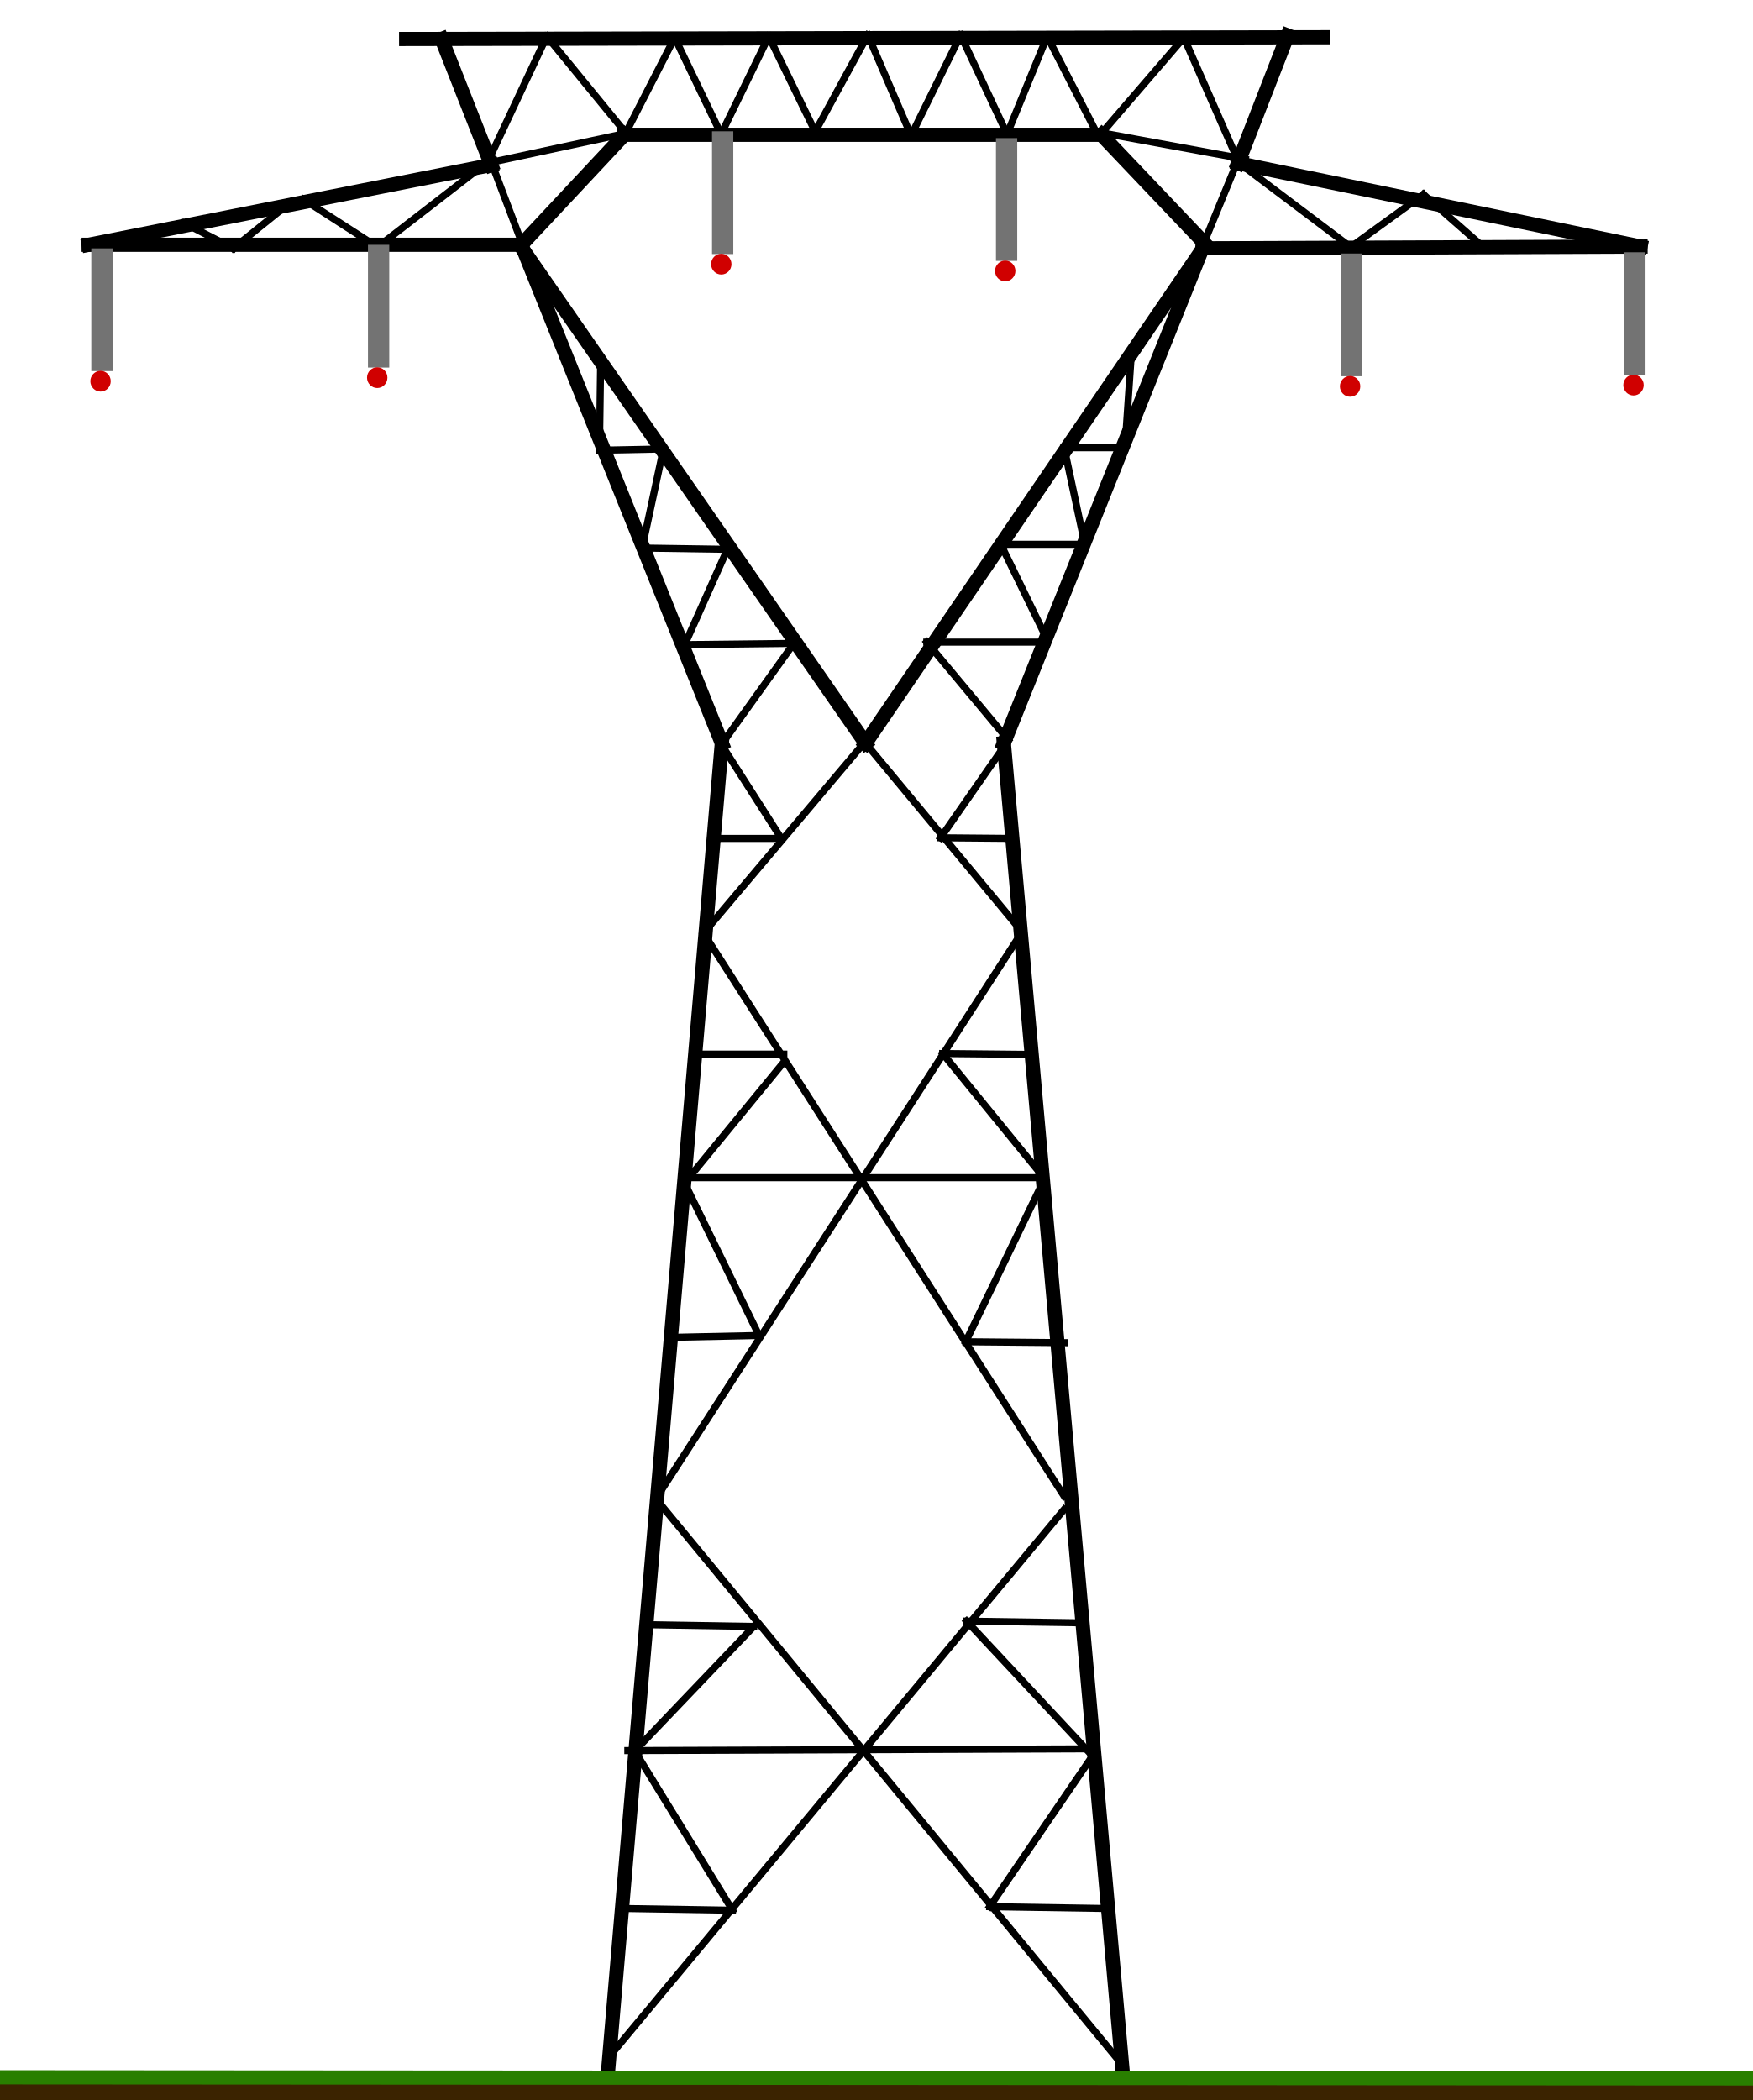
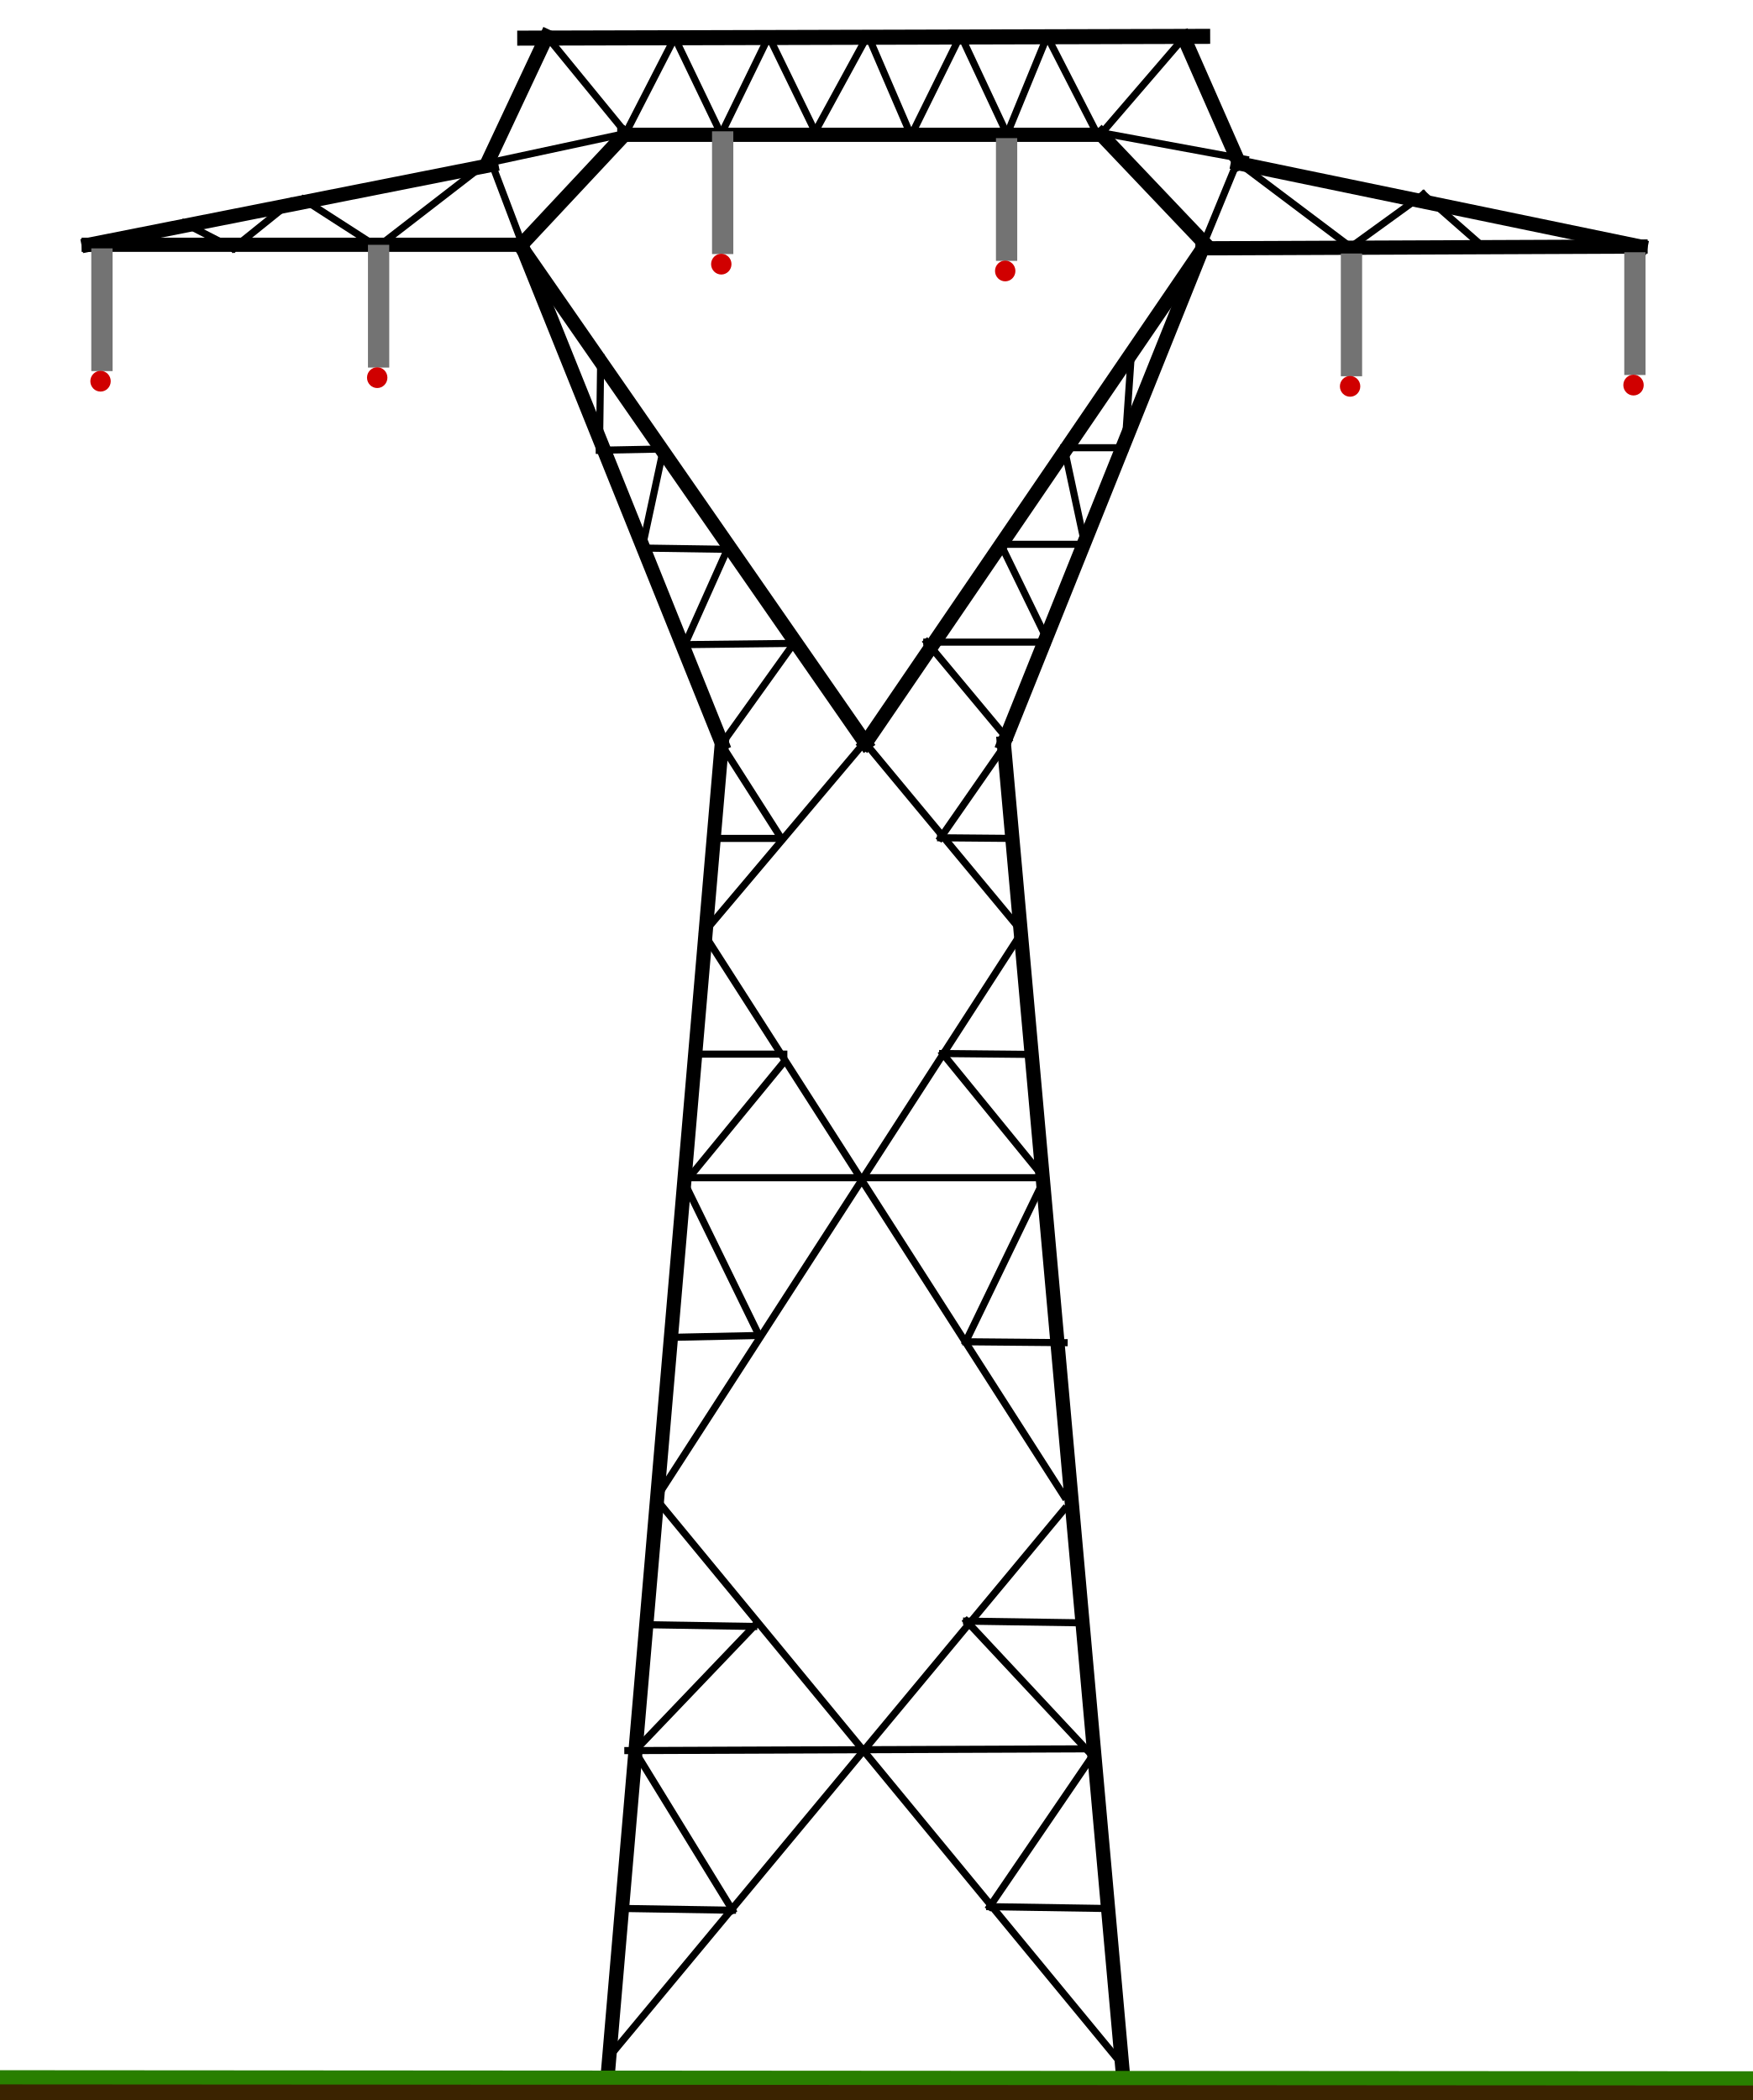
<svg xmlns="http://www.w3.org/2000/svg" width="177.84pt" height="213.12pt" viewBox="0 0 177.84 213.12">
  <defs />
-   <path id="shape0" transform="translate(61.74, 75.42)" fill="none" stroke="#000000" stroke-width="1.44" stroke-linecap="square" stroke-linejoin="miter" stroke-miterlimit="2" d="M0 134.46L11.52 0" />
-   <path id="shape1" transform="translate(52.92, 24.84)" fill="none" stroke="#000000" stroke-width="1.44" stroke-linecap="square" stroke-linejoin="miter" stroke-miterlimit="2" d="M20.34 50.58L0 0" />
-   <path id="shape2" transform="translate(9, 24.84)" fill="none" stroke="#000000" stroke-width="1.44" stroke-linecap="square" stroke-linejoin="miter" stroke-miterlimit="2" d="M43.92 0L0 0" />
-   <path id="shape3" transform="translate(9, 16.74)" fill="none" stroke="#000000" stroke-width="1.44" stroke-linecap="square" stroke-linejoin="miter" stroke-miterlimit="2" d="M0 8.1L40.86 0" />
-   <path id="shape4" transform="translate(44.82, 3.96)" fill="none" stroke="#000000" stroke-width="1.44" stroke-linecap="square" stroke-linejoin="miter" stroke-miterlimit="2" d="M5.04 12.78L0 0" />
-   <path id="shape5" transform="translate(41.22, 3.78)" fill="none" stroke="#000000" stroke-width="1.44" stroke-linecap="square" stroke-linejoin="miter" stroke-miterlimit="2" d="M0 0.18L93.06 0" />
-   <path id="shape6" transform="translate(125.64, 3.6)" fill="none" stroke="#000000" stroke-width="1.44" stroke-linecap="square" stroke-linejoin="miter" stroke-miterlimit="2" d="M5.04 0L0 12.96" />
-   <path id="shape7" transform="translate(125.64, 16.56)" fill="none" stroke="#000000" stroke-width="1.44" stroke-linecap="square" stroke-linejoin="miter" stroke-miterlimit="2" d="M0 0L40.86 8.46" />
-   <path id="shape8" transform="translate(122.04, 25.02)" fill="none" stroke="#000000" stroke-width="1.44" stroke-linecap="square" stroke-linejoin="miter" stroke-miterlimit="2" d="M44.46 0L0 0.18" />
-   <path id="shape9" transform="translate(101.88, 25.2)" fill="none" stroke="#000000" stroke-width="1.44" stroke-linecap="square" stroke-linejoin="miter" stroke-miterlimit="2" d="M20.16 0L0 50.22" />
-   <path id="shape10" transform="translate(101.88, 75.42)" fill="none" stroke="#000000" stroke-width="1.44" stroke-linecap="square" stroke-linejoin="miter" stroke-miterlimit="2" d="M0 0L12.06 134.82" />
-   <path id="shape11" transform="translate(52.92, 13.68)" fill="none" stroke="#000000" stroke-width="1.44" stroke-linecap="square" stroke-linejoin="miter" stroke-miterlimit="2" d="M0 11.16L10.44 0" />
-   <path id="shape12" transform="translate(63.36, 13.68)" fill="none" stroke="#000000" stroke-width="1.44" stroke-linecap="square" stroke-linejoin="miter" stroke-miterlimit="2" d="M0 0L48.42 0" />
-   <path id="shape13" transform="translate(111.78, 13.68)" fill="none" stroke="#000000" stroke-width="1.44" stroke-linecap="square" stroke-linejoin="miter" stroke-miterlimit="2" d="M0 0L10.44 10.98" />
-   <path id="shape14" transform="translate(87.84, 25.02)" fill="none" stroke="#000000" stroke-width="1.44" stroke-linecap="square" stroke-linejoin="miter" stroke-miterlimit="2" d="M34.38 0L0 50.4" />
-   <path id="shape15" transform="translate(52.74, 24.84)" fill="none" stroke="#000000" stroke-width="1.44" stroke-linecap="square" stroke-linejoin="miter" stroke-miterlimit="2" d="M35.1 50.58L0 0" />
-   <path id="shape16" transform="translate(61.92, 153.18)" fill="none" stroke="#000000" stroke-width="0.72" stroke-linecap="square" stroke-linejoin="miter" stroke-miterlimit="2" d="M0 55.44L46.08 0" />
-   <path id="shape17" transform="translate(71.40364, 94.69574)" fill="none" stroke="#000000" stroke-width="0.72" stroke-linecap="square" stroke-linejoin="miter" stroke-miterlimit="2" d="M36.596 57.148L0 0" />
-   <path id="shape18" transform="translate(71.40364, 75.09474)" fill="none" stroke="#000000" stroke-width="0.72" stroke-linecap="square" stroke-linejoin="miter" stroke-miterlimit="2" d="M0 19.601L16.546 0" />
-   <path id="shape19" transform="translate(87.5681, 75.09474)" fill="none" stroke="#000000" stroke-width="0.72" stroke-linecap="square" stroke-linejoin="miter" stroke-miterlimit="2" d="M0 0L16.165 19.474" />
-   <path id="shape20" transform="translate(66.56703, 94.56846)" fill="none" stroke="#000000" stroke-width="0.72" stroke-linecap="square" stroke-linejoin="miter" stroke-miterlimit="2" d="M37.166 0L0 57.53" />
-   <path id="shape21" transform="translate(66.56703, 152.0987)" fill="none" stroke="#000000" stroke-width="0.72" stroke-linecap="square" stroke-linejoin="miter" stroke-miterlimit="2" d="M0 0L47.093 57.148" />
-   <path id="shape22" transform="translate(18.71005, 22.6557)" fill="none" stroke="#000000" stroke-width="0.72" stroke-linecap="square" stroke-linejoin="miter" stroke-miterlimit="2" d="M0 0L4.964 2.546" />
-   <path id="shape23" transform="translate(23.67394, 20.49195)" fill="none" stroke="#000000" stroke-width="0.72" stroke-linecap="square" stroke-linejoin="miter" stroke-miterlimit="2" d="M0 4.709L5.855 0" />
-   <path id="shape24" transform="translate(30.80157, 20.2374)" fill="none" stroke="#000000" stroke-width="0.72" stroke-linecap="square" stroke-linejoin="miter" stroke-miterlimit="2" d="M0 0L7.509 4.837" />
-   <path id="shape25" transform="translate(38.31105, 16.41902)" fill="none" stroke="#000000" stroke-width="0.72" stroke-linecap="square" stroke-linejoin="miter" stroke-miterlimit="2" d="M0 8.655L11.201 0" />
-   <path id="shape26" transform="translate(49.51162, 3.691097)" fill="none" stroke="#000000" stroke-width="0.72" stroke-linecap="square" stroke-linejoin="miter" stroke-miterlimit="2" d="M0 12.728L5.982 0" />
-   <path id="shape27" transform="translate(55.49374, 3.691097)" fill="none" stroke="#000000" stroke-width="0.72" stroke-linecap="square" stroke-linejoin="miter" stroke-miterlimit="2" d="M0 0L8.019 9.8" />
-   <path id="shape28" transform="translate(63.51233, 3.818377)" fill="none" stroke="#000000" stroke-width="0.72" stroke-linecap="square" stroke-linejoin="miter" stroke-miterlimit="2" d="M0 9.673L4.964 0" />
-   <path id="shape29" transform="translate(68.47622, 3.818377)" fill="none" stroke="#000000" stroke-width="0.72" stroke-linecap="square" stroke-linejoin="miter" stroke-miterlimit="2" d="M0 0L4.709 9.8" />
-   <path id="shape30" transform="translate(73.18555, 3.691097)" fill="none" stroke="#000000" stroke-width="0.72" stroke-linecap="square" stroke-linejoin="miter" stroke-miterlimit="2" d="M0 9.928L4.837 0" />
-   <path id="shape31" transform="translate(78.02216, 3.691097)" fill="none" stroke="#000000" stroke-width="0.72" stroke-linecap="square" stroke-linejoin="miter" stroke-miterlimit="2" d="M0 0L4.709 9.673" />
-   <path id="shape32" transform="translate(82.73149, 3.563818)" fill="none" stroke="#000000" stroke-width="0.72" stroke-linecap="square" stroke-linejoin="miter" stroke-miterlimit="2" d="M0 9.8L5.346 0" />
-   <path id="shape33" transform="translate(88.07722, 3.563818)" fill="none" stroke="#000000" stroke-width="0.72" stroke-linecap="square" stroke-linejoin="miter" stroke-miterlimit="2" d="M0 0L4.327 10.055" />
-   <path id="shape34" transform="translate(92.53199, 3.563818)" fill="none" stroke="#000000" stroke-width="0.72" stroke-linecap="square" stroke-linejoin="miter" stroke-miterlimit="2" d="M0 10.055L4.964 0" />
-   <path id="shape35" transform="translate(97.49588, 3.563818)" fill="none" stroke="#000000" stroke-width="0.72" stroke-linecap="square" stroke-linejoin="miter" stroke-miterlimit="2" d="M0 0L4.709 10.055" />
-   <path id="shape36" transform="translate(102.2052, 3.691097)" fill="none" stroke="#000000" stroke-width="0.72" stroke-linecap="square" stroke-linejoin="miter" stroke-miterlimit="2" d="M0 9.928L4.073 0" />
-   <path id="shape37" transform="translate(106.2782, 3.691097)" fill="none" stroke="#000000" stroke-width="0.72" stroke-linecap="square" stroke-linejoin="miter" stroke-miterlimit="2" d="M0 0L5.218 10.182" />
-   <path id="shape38" transform="translate(111.4966, 3.818377)" fill="none" stroke="#000000" stroke-width="0.72" stroke-linecap="square" stroke-linejoin="miter" stroke-miterlimit="2" d="M0 10.055L8.655 0" />
-   <path id="shape39" transform="translate(120.1516, 3.818377)" fill="none" stroke="#000000" stroke-width="0.72" stroke-linecap="square" stroke-linejoin="miter" stroke-miterlimit="2" d="M0 0L5.6 12.728" />
-   <path id="shape40" transform="translate(111.8784, 13.4916)" fill="none" stroke="#000000" stroke-width="0.72" stroke-linecap="square" stroke-linejoin="miter" stroke-miterlimit="2" d="M0 0L14.51 2.673" />
-   <path id="shape41" transform="translate(125.2428, 16.16446)" fill="none" stroke="#000000" stroke-width="0.72" stroke-linecap="square" stroke-linejoin="miter" stroke-miterlimit="2" d="M0 0L11.837 8.91" />
-   <path id="shape42" transform="translate(137.0797, 19.72828)" fill="none" stroke="#000000" stroke-width="0.72" stroke-linecap="square" stroke-linejoin="miter" stroke-miterlimit="2" d="M0 5.346L7.382 0" />
-   <path id="shape43" transform="translate(144.4619, 19.72828)" fill="none" stroke="#000000" stroke-width="0.72" stroke-linecap="square" stroke-linejoin="miter" stroke-miterlimit="2" d="M0 0L6.237 5.473" />
-   <path id="shape44" transform="translate(60.83947, 36.27458)" fill="none" stroke="#000000" stroke-width="0.72" stroke-linecap="square" stroke-linejoin="miter" stroke-miterlimit="2" d="M0.127 0L0 9.419" />
-   <path id="shape45" transform="translate(60.83947, 45.56596)" fill="none" stroke="#000000" stroke-width="0.72" stroke-linecap="square" stroke-linejoin="miter" stroke-miterlimit="2" d="M0 0.127L6.491 0" />
-   <path id="shape46" transform="translate(65.16696, 45.56596)" fill="none" stroke="#000000" stroke-width="0.72" stroke-linecap="square" stroke-linejoin="miter" stroke-miterlimit="2" d="M2.164 0L0 10.055" />
-   <path id="shape47" transform="translate(65.29424, 55.62102)" fill="none" stroke="#000000" stroke-width="0.72" stroke-linecap="square" stroke-linejoin="miter" stroke-miterlimit="2" d="M0 0L8.528 0.127" />
-   <path id="shape48" transform="translate(69.49445, 55.7483)" fill="none" stroke="#000000" stroke-width="0.72" stroke-linecap="square" stroke-linejoin="miter" stroke-miterlimit="2" d="M4.327 0L0 9.673" />
-   <path id="shape49" transform="translate(69.49445, 65.29424)" fill="none" stroke="#000000" stroke-width="0.72" stroke-linecap="square" stroke-linejoin="miter" stroke-miterlimit="2" d="M0 0.127L11.073 0" />
-   <path id="shape50" transform="translate(73.18555, 65.29424)" fill="none" stroke="#000000" stroke-width="0.72" stroke-linecap="square" stroke-linejoin="miter" stroke-miterlimit="2" d="M7.382 0L0 10.31" />
-   <path id="shape51" transform="translate(94.05934, 65.16696)" fill="none" stroke="#000000" stroke-width="0.72" stroke-linecap="square" stroke-linejoin="miter" stroke-miterlimit="2" d="M12.219 0L0 0" />
-   <path id="shape52" transform="translate(94.05934, 65.16696)" fill="none" stroke="#000000" stroke-width="0.72" stroke-linecap="square" stroke-linejoin="miter" stroke-miterlimit="2" d="M0 0L8.273 9.928" />
-   <path id="shape53" transform="translate(101.5688, 55.23918)" fill="none" stroke="#000000" stroke-width="0.72" stroke-linecap="square" stroke-linejoin="miter" stroke-miterlimit="2" d="M4.709 9.673L0 0" />
-   <path id="shape54" transform="translate(101.5688, 55.23918)" fill="none" stroke="#000000" stroke-width="0.72" stroke-linecap="square" stroke-linejoin="miter" stroke-miterlimit="2" d="M0 0L8.4 0" />
-   <path id="shape55" transform="translate(108, 45.43868)" fill="none" stroke="#000000" stroke-width="0.72" stroke-linecap="square" stroke-linejoin="miter" stroke-miterlimit="2" d="M2.097 9.8L0 0" />
-   <path id="shape56" transform="translate(108, 45.43868)" fill="none" stroke="#000000" stroke-width="0.72" stroke-linecap="square" stroke-linejoin="miter" stroke-miterlimit="2" d="M0 0L6.169 0" />
-   <path id="shape57" transform="translate(114.1695, 36.1473)" fill="none" stroke="#000000" stroke-width="0.72" stroke-linecap="square" stroke-linejoin="miter" stroke-miterlimit="2" d="M0 9.291L0.636 0" />
-   <path id="shape58" transform="translate(63.72, 177.48)" fill="none" stroke="#000000" stroke-width="0.72" stroke-linecap="square" stroke-linejoin="miter" stroke-miterlimit="2" d="M47.34 0L0 0.18" />
-   <path id="shape59" transform="translate(64.62, 178.02)" fill="none" stroke="#000000" stroke-width="0.72" stroke-linecap="square" stroke-linejoin="miter" stroke-miterlimit="2" d="M0 0L9.72 15.84" />
-   <path id="shape60" transform="translate(63.18, 193.68)" fill="none" stroke="#000000" stroke-width="0.72" stroke-linecap="square" stroke-linejoin="miter" stroke-miterlimit="2" d="M11.16 0.18L0 0" />
-   <path id="shape61" transform="translate(100.44, 193.5)" fill="none" stroke="#000000" stroke-width="0.72" stroke-linecap="square" stroke-linejoin="miter" stroke-miterlimit="2" d="M11.52 0.18L0 0" />
-   <path id="shape62" transform="translate(100.44, 178.2)" fill="none" stroke="#000000" stroke-width="0.72" stroke-linecap="square" stroke-linejoin="miter" stroke-miterlimit="2" d="M0 15.3L10.44 0" />
-   <path id="shape63" transform="translate(98.1, 164.52)" fill="none" stroke="#000000" stroke-width="0.72" stroke-linecap="square" stroke-linejoin="miter" stroke-miterlimit="2" d="M12.78 13.68L0 0" />
-   <path id="shape64" transform="translate(98.1, 164.52)" fill="none" stroke="#000000" stroke-width="0.72" stroke-linecap="square" stroke-linejoin="miter" stroke-miterlimit="2" d="M0 0L12.06 0.18" />
-   <path id="shape65" transform="translate(65.34, 164.88)" fill="none" stroke="#000000" stroke-width="0.72" stroke-linecap="square" stroke-linejoin="miter" stroke-miterlimit="2" d="M0 0L11.16 0.18" />
-   <path id="shape66" transform="translate(64.8, 165.06)" fill="none" stroke="#000000" stroke-width="0.72" stroke-linecap="square" stroke-linejoin="miter" stroke-miterlimit="2" d="M11.7 0L0 12.24" />
-   <path id="shape67" transform="translate(68.22, 135.54)" fill="none" stroke="#000000" stroke-width="0.72" stroke-linecap="square" stroke-linejoin="miter" stroke-miterlimit="2" d="M0 0.18L8.46 0" />
-   <path id="shape68" transform="translate(69.48, 120.06)" fill="none" stroke="#000000" stroke-width="0.72" stroke-linecap="square" stroke-linejoin="miter" stroke-miterlimit="2" d="M7.56 15.48L0 0" />
-   <path id="shape69" transform="translate(69.48, 108)" fill="none" stroke="#000000" stroke-width="0.72" stroke-linecap="square" stroke-linejoin="miter" stroke-miterlimit="2" d="M0 12.06L9.9 0" />
-   <path id="shape70" transform="translate(70.67179, 106.9782)" fill="none" stroke="#000000" stroke-width="0.72" stroke-linecap="square" stroke-linejoin="miter" stroke-miterlimit="2" d="M0 0L8.878 0" />
-   <path id="shape71" transform="translate(95.67, 106.92)" fill="none" stroke="#000000" stroke-width="0.72" stroke-linecap="square" stroke-linejoin="miter" stroke-miterlimit="2" d="M9.18 0.09L0 0" />
-   <path id="shape72" transform="translate(95.67, 106.92)" fill="none" stroke="#000000" stroke-width="0.72" stroke-linecap="square" stroke-linejoin="miter" stroke-miterlimit="2" d="M0 0L10.35 12.69" />
-   <path id="shape73" transform="translate(98.01, 119.61)" fill="none" stroke="#000000" stroke-width="0.72" stroke-linecap="square" stroke-linejoin="miter" stroke-miterlimit="2" d="M8.01 0L0 16.56" />
-   <path id="shape74" transform="translate(98.01, 136.17)" fill="none" stroke="#000000" stroke-width="0.72" stroke-linecap="square" stroke-linejoin="miter" stroke-miterlimit="2" d="M0 0L9.99 0.09" />
-   <path id="shape75" transform="translate(69.3, 119.52)" fill="none" stroke="#000000" stroke-width="0.72" stroke-linecap="square" stroke-linejoin="miter" stroke-miterlimit="2" d="M36.36 0L0 0" />
-   <path id="shape76" transform="translate(95.45942, 85.02252)" fill="none" stroke="#000000" stroke-width="0.72" stroke-linecap="square" stroke-linejoin="miter" stroke-miterlimit="2" d="M7.319 0.064L0 0" />
-   <path id="shape77" transform="translate(95.45942, 75.41294)" fill="none" stroke="#000000" stroke-width="0.72" stroke-linecap="square" stroke-linejoin="miter" stroke-miterlimit="2" d="M0 9.61L6.682 0" />
-   <path id="shape78" transform="translate(72.2946, 85.08616)" fill="none" stroke="#000000" stroke-width="0.72" stroke-linecap="square" stroke-linejoin="miter" stroke-miterlimit="2" d="M0 0L7 0" />
-   <path id="shape79" transform="translate(73.12191, 75.41294)" fill="none" stroke="#000000" stroke-width="0.72" stroke-linecap="square" stroke-linejoin="miter" stroke-miterlimit="2" d="M6.173 9.673L0 0" />
-   <path id="shape80" transform="translate(49.51162, 13.61888)" fill="none" stroke="#000000" stroke-width="0.72" stroke-linecap="square" stroke-linejoin="miter" stroke-miterlimit="2" d="M0 2.927L13.619 0" />
-   <path id="shape81" transform="translate(121.8062, 16.29174)" fill="none" stroke="#000000" stroke-width="0.72" stroke-linecap="square" stroke-linejoin="miter" stroke-miterlimit="2" d="M3.818 0L0 9.291" />
-   <path id="shape82" transform="translate(49.89346, 16.5463)" fill="none" stroke="#000000" stroke-width="0.72" stroke-linecap="square" stroke-linejoin="miter" stroke-miterlimit="2" d="M0 0L3.182 8.4" />
-   <path id="shape4" transform="matrix(1.263189 0 0 1 -0.5409367 212.4517)" fill="none" stroke="#3b2300" stroke-width="2.16" stroke-linecap="square" stroke-linejoin="miter" stroke-miterlimit="2" d="M0 0L160.92 0.18" />
-   <path id="shape5" transform="matrix(1.263189 0 0 1 -0.3426092 210.8157)" fill="none" stroke="#297f00" stroke-width="1.44" stroke-linecap="square" stroke-linejoin="miter" stroke-miterlimit="2" d="M0 0L161.135 0.127" />
+   <path id="shape0" transform="matrix(1 0 0 1 61.74 75.42001)" fill="none" stroke="#000000" stroke-width="1.44" stroke-linecap="square" stroke-linejoin="miter" stroke-miterlimit="2" d="M0 134.46L11.52 0" />
+   <path id="shape1" transform="matrix(1 0 0 1 52.92 24.84)" fill="none" stroke="#000000" stroke-width="1.44" stroke-linecap="square" stroke-linejoin="miter" stroke-miterlimit="2" d="M20.34 50.58L0 0" />
+   <path id="shape2" transform="matrix(1 0 0 1 9.000001 24.84)" fill="none" stroke="#000000" stroke-width="1.44" stroke-linecap="square" stroke-linejoin="miter" stroke-miterlimit="2" d="M43.92 0L0 0" />
+   <path id="shape3" transform="matrix(1 0 0 1 9.000001 16.74)" fill="none" stroke="#000000" stroke-width="1.44" stroke-linecap="square" stroke-linejoin="miter" stroke-miterlimit="2" d="M0 8.1L40.86 0" />
+   <path id="shape5" transform="matrix(1.053501 0 0 1.060169 53.25044 3.691097)" fill="none" stroke="#000000" stroke-width="1.44" stroke-linecap="square" stroke-linejoin="miter" stroke-miterlimit="2" d="M0 0.169L65.317 0" />
+   <path id="shape7" transform="matrix(1 0 0 1 125.64 16.56)" fill="none" stroke="#000000" stroke-width="1.44" stroke-linecap="square" stroke-linejoin="miter" stroke-miterlimit="2" d="M0 0L40.86 8.46" />
+   <path id="shape8" transform="matrix(1 0 0 1 122.04 25.02)" fill="none" stroke="#000000" stroke-width="1.44" stroke-linecap="square" stroke-linejoin="miter" stroke-miterlimit="2" d="M44.46 0L0 0.18" />
+   <path id="shape9" transform="matrix(1 0 0 1 101.88 25.2)" fill="none" stroke="#000000" stroke-width="1.44" stroke-linecap="square" stroke-linejoin="miter" stroke-miterlimit="2" d="M20.16 0L0 50.22" />
+   <path id="shape10" transform="matrix(1 0 0 1 101.88 75.42001)" fill="none" stroke="#000000" stroke-width="1.44" stroke-linecap="square" stroke-linejoin="miter" stroke-miterlimit="2" d="M0 0L12.06 134.82" />
+   <path id="shape11" transform="matrix(1 0 0 1 52.92001 13.68)" fill="none" stroke="#000000" stroke-width="1.44" stroke-linecap="square" stroke-linejoin="miter" stroke-miterlimit="2" d="M0 11.16L10.44 0" />
+   <path id="shape12" transform="matrix(1 0 0 1 63.36001 13.68)" fill="none" stroke="#000000" stroke-width="1.44" stroke-linecap="square" stroke-linejoin="miter" stroke-miterlimit="2" d="M0 0L48.42 0" />
+   <path id="shape13" transform="matrix(1 0 0 1 111.78 13.68)" fill="none" stroke="#000000" stroke-width="1.44" stroke-linecap="square" stroke-linejoin="miter" stroke-miterlimit="2" d="M0 0L10.44 10.98" />
+   <path id="shape14" transform="matrix(1 0 0 1 87.84001 25.02)" fill="none" stroke="#000000" stroke-width="1.44" stroke-linecap="square" stroke-linejoin="miter" stroke-miterlimit="2" d="M34.38 0L0 50.4" />
+   <path id="shape15" transform="matrix(1 0 0 1 52.74001 24.84)" fill="none" stroke="#000000" stroke-width="1.44" stroke-linecap="square" stroke-linejoin="miter" stroke-miterlimit="2" d="M35.1 50.58L0 0" />
+   <path id="shape16" transform="matrix(1 0 0 1 61.92001 153.18)" fill="none" stroke="#000000" stroke-width="0.72" stroke-linecap="square" stroke-linejoin="miter" stroke-miterlimit="2" d="M0 55.44L46.08 0" />
+   <path id="shape17" transform="matrix(1 0 0 1 71.40365 94.69575)" fill="none" stroke="#000000" stroke-width="0.72" stroke-linecap="square" stroke-linejoin="miter" stroke-miterlimit="2" d="M36.596 57.148L0 0" />
+   <path id="shape18" transform="matrix(1 0 0 1 71.40365 75.09474)" fill="none" stroke="#000000" stroke-width="0.72" stroke-linecap="square" stroke-linejoin="miter" stroke-miterlimit="2" d="M0 19.601L16.546 0" />
+   <path id="shape19" transform="matrix(1 0 0 1 87.56811 75.09474)" fill="none" stroke="#000000" stroke-width="0.72" stroke-linecap="square" stroke-linejoin="miter" stroke-miterlimit="2" d="M0 0L16.165 19.474" />
+   <path id="shape20" transform="matrix(1 0 0 1 66.56704 94.56847)" fill="none" stroke="#000000" stroke-width="0.72" stroke-linecap="square" stroke-linejoin="miter" stroke-miterlimit="2" d="M37.166 0L0 57.53" />
+   <path id="shape21" transform="matrix(1 0 0 1 66.56704 152.0987)" fill="none" stroke="#000000" stroke-width="0.72" stroke-linecap="square" stroke-linejoin="miter" stroke-miterlimit="2" d="M0 0L47.093 57.148" />
+   <path id="shape22" transform="matrix(1 0 0 1 18.71005 22.6557)" fill="none" stroke="#000000" stroke-width="0.72" stroke-linecap="square" stroke-linejoin="miter" stroke-miterlimit="2" d="M0 0L4.964 2.546" />
+   <path id="shape23" transform="matrix(1 0 0 1 23.67394 20.49196)" fill="none" stroke="#000000" stroke-width="0.72" stroke-linecap="square" stroke-linejoin="miter" stroke-miterlimit="2" d="M0 4.709L5.855 0" />
+   <path id="shape24" transform="matrix(1 0 0 1 30.80157 20.2374)" fill="none" stroke="#000000" stroke-width="0.72" stroke-linecap="square" stroke-linejoin="miter" stroke-miterlimit="2" d="M0 0L7.509 4.837" />
+   <path id="shape25" transform="matrix(1 0 0 1 38.31105 16.41902)" fill="none" stroke="#000000" stroke-width="0.72" stroke-linecap="square" stroke-linejoin="miter" stroke-miterlimit="2" d="M0 8.655L11.201 0" />
+   <path id="shape26" transform="matrix(1 0 0 1 49.51162 3.691098)" fill="none" stroke="#000000" stroke-width="1.44" stroke-linecap="square" stroke-linejoin="miter" stroke-miterlimit="2" d="M0 12.728L5.982 0" />
+   <path id="shape27" transform="matrix(1 0 0 1 55.49374 3.691098)" fill="none" stroke="#000000" stroke-width="0.72" stroke-linecap="square" stroke-linejoin="miter" stroke-miterlimit="2" d="M0 0L8.019 9.8" />
+   <path id="shape28" transform="matrix(1 0 0 1 63.51233 3.818377)" fill="none" stroke="#000000" stroke-width="0.72" stroke-linecap="square" stroke-linejoin="miter" stroke-miterlimit="2" d="M0 9.673L4.964 0" />
+   <path id="shape29" transform="matrix(1 0 0 1 68.47622 3.818377)" fill="none" stroke="#000000" stroke-width="0.72" stroke-linecap="square" stroke-linejoin="miter" stroke-miterlimit="2" d="M0 0L4.709 9.8" />
+   <path id="shape30" transform="matrix(1 0 0 1 73.18556 3.691098)" fill="none" stroke="#000000" stroke-width="0.72" stroke-linecap="square" stroke-linejoin="miter" stroke-miterlimit="2" d="M0 9.928L4.837 0" />
+   <path id="shape31" transform="matrix(1 0 0 1 78.02217 3.691098)" fill="none" stroke="#000000" stroke-width="0.72" stroke-linecap="square" stroke-linejoin="miter" stroke-miterlimit="2" d="M0 0L4.709 9.673" />
+   <path id="shape32" transform="matrix(1 0 0 1 82.7315 3.563819)" fill="none" stroke="#000000" stroke-width="0.72" stroke-linecap="square" stroke-linejoin="miter" stroke-miterlimit="2" d="M0 9.8L5.346 0" />
+   <path id="shape33" transform="matrix(1 0 0 1 88.07723 3.563819)" fill="none" stroke="#000000" stroke-width="0.72" stroke-linecap="square" stroke-linejoin="miter" stroke-miterlimit="2" d="M0 0L4.327 10.055" />
+   <path id="shape34" transform="matrix(1 0 0 1 92.532 3.563819)" fill="none" stroke="#000000" stroke-width="0.72" stroke-linecap="square" stroke-linejoin="miter" stroke-miterlimit="2" d="M0 10.055L4.964 0" />
+   <path id="shape35" transform="matrix(1 0 0 1 97.49589 3.563819)" fill="none" stroke="#000000" stroke-width="0.72" stroke-linecap="square" stroke-linejoin="miter" stroke-miterlimit="2" d="M0 0L4.709 10.055" />
+   <path id="shape36" transform="matrix(1 0 0 1 102.2052 3.691098)" fill="none" stroke="#000000" stroke-width="0.72" stroke-linecap="square" stroke-linejoin="miter" stroke-miterlimit="2" d="M0 9.928L4.073 0" />
+   <path id="shape37" transform="matrix(1 0 0 1 106.2782 3.691098)" fill="none" stroke="#000000" stroke-width="0.72" stroke-linecap="square" stroke-linejoin="miter" stroke-miterlimit="2" d="M0 0L5.218 10.182" />
+   <path id="shape38" transform="matrix(1 0 0 1 111.4966 3.818377)" fill="none" stroke="#000000" stroke-width="0.72" stroke-linecap="square" stroke-linejoin="miter" stroke-miterlimit="2" d="M0 10.055L8.655 0" />
+   <path id="shape39" transform="matrix(1 0 0 1 120.1516 3.818377)" fill="none" stroke="#000000" stroke-width="1.44" stroke-linecap="square" stroke-linejoin="miter" stroke-miterlimit="2" d="M0 0L5.6 12.728" />
+   <path id="shape40" transform="matrix(1 0 0 1 111.8784 13.4916)" fill="none" stroke="#000000" stroke-width="0.72" stroke-linecap="square" stroke-linejoin="miter" stroke-miterlimit="2" d="M0 0L14.51 2.673" />
+   <path id="shape41" transform="matrix(1 0 0 1 125.2428 16.16446)" fill="none" stroke="#000000" stroke-width="0.72" stroke-linecap="square" stroke-linejoin="miter" stroke-miterlimit="2" d="M0 0L11.837 8.91" />
+   <path id="shape42" transform="matrix(1 0 0 1 137.0797 19.72828)" fill="none" stroke="#000000" stroke-width="0.72" stroke-linecap="square" stroke-linejoin="miter" stroke-miterlimit="2" d="M0 5.346L7.382 0" />
+   <path id="shape43" transform="matrix(1 0 0 1 144.4619 19.72828)" fill="none" stroke="#000000" stroke-width="0.72" stroke-linecap="square" stroke-linejoin="miter" stroke-miterlimit="2" d="M0 0L6.237 5.473" />
+   <path id="shape44" transform="matrix(1 0 0 1 60.83947 36.27458)" fill="none" stroke="#000000" stroke-width="0.72" stroke-linecap="square" stroke-linejoin="miter" stroke-miterlimit="2" d="M0.127 0L0 9.419" />
+   <path id="shape45" transform="matrix(1 0 0 1 60.83947 45.56596)" fill="none" stroke="#000000" stroke-width="0.72" stroke-linecap="square" stroke-linejoin="miter" stroke-miterlimit="2" d="M0 0.127L6.491 0" />
+   <path id="shape46" transform="matrix(1 0 0 1 65.16696 45.56596)" fill="none" stroke="#000000" stroke-width="0.72" stroke-linecap="square" stroke-linejoin="miter" stroke-miterlimit="2" d="M2.164 0L0 10.055" />
+   <path id="shape47" transform="matrix(1 0 0 1 65.29424 55.62102)" fill="none" stroke="#000000" stroke-width="0.72" stroke-linecap="square" stroke-linejoin="miter" stroke-miterlimit="2" d="M0 0L8.528 0.127" />
+   <path id="shape48" transform="matrix(1 0 0 1 69.49446 55.7483)" fill="none" stroke="#000000" stroke-width="0.72" stroke-linecap="square" stroke-linejoin="miter" stroke-miterlimit="2" d="M4.327 0L0 9.673" />
+   <path id="shape49" transform="matrix(1 0 0 1 69.49446 65.29424)" fill="none" stroke="#000000" stroke-width="0.72" stroke-linecap="square" stroke-linejoin="miter" stroke-miterlimit="2" d="M0 0.127L11.073 0" />
+   <path id="shape50" transform="matrix(1 0 0 1 73.18555 65.29424)" fill="none" stroke="#000000" stroke-width="0.72" stroke-linecap="square" stroke-linejoin="miter" stroke-miterlimit="2" d="M7.382 0L0 10.31" />
+   <path id="shape51" transform="matrix(1 0 0 1 94.05935 65.16696)" fill="none" stroke="#000000" stroke-width="0.72" stroke-linecap="square" stroke-linejoin="miter" stroke-miterlimit="2" d="M12.219 0L0 0" />
+   <path id="shape52" transform="matrix(1 0 0 1 94.05935 65.16696)" fill="none" stroke="#000000" stroke-width="0.72" stroke-linecap="square" stroke-linejoin="miter" stroke-miterlimit="2" d="M0 0L8.273 9.928" />
+   <path id="shape53" transform="matrix(1 0 0 1 101.5688 55.23918)" fill="none" stroke="#000000" stroke-width="0.72" stroke-linecap="square" stroke-linejoin="miter" stroke-miterlimit="2" d="M4.709 9.673L0 0" />
+   <path id="shape54" transform="matrix(1 0 0 1 101.5688 55.23918)" fill="none" stroke="#000000" stroke-width="0.72" stroke-linecap="square" stroke-linejoin="miter" stroke-miterlimit="2" d="M0 0L8.4 0" />
+   <path id="shape55" transform="matrix(1 0 0 1 108 45.43868)" fill="none" stroke="#000000" stroke-width="0.72" stroke-linecap="square" stroke-linejoin="miter" stroke-miterlimit="2" d="M2.097 9.8L0 0" />
+   <path id="shape56" transform="matrix(1 0 0 1 108 45.43868)" fill="none" stroke="#000000" stroke-width="0.72" stroke-linecap="square" stroke-linejoin="miter" stroke-miterlimit="2" d="M0 0L6.169 0" />
+   <path id="shape57" transform="matrix(1 0 0 1 114.1695 36.1473)" fill="none" stroke="#000000" stroke-width="0.72" stroke-linecap="square" stroke-linejoin="miter" stroke-miterlimit="2" d="M0 9.291L0.636 0" />
+   <path id="shape58" transform="matrix(1 0 0 1 63.72 177.48)" fill="none" stroke="#000000" stroke-width="0.72" stroke-linecap="square" stroke-linejoin="miter" stroke-miterlimit="2" d="M47.34 0L0 0.18" />
+   <path id="shape59" transform="matrix(1 0 0 1 64.62 178.02)" fill="none" stroke="#000000" stroke-width="0.72" stroke-linecap="square" stroke-linejoin="miter" stroke-miterlimit="2" d="M0 0L9.72 15.84" />
+   <path id="shape60" transform="matrix(1 0 0 1 63.18 193.68)" fill="none" stroke="#000000" stroke-width="0.72" stroke-linecap="square" stroke-linejoin="miter" stroke-miterlimit="2" d="M11.16 0.18L0 0" />
+   <path id="shape61" transform="matrix(1 0 0 1 100.44 193.5)" fill="none" stroke="#000000" stroke-width="0.72" stroke-linecap="square" stroke-linejoin="miter" stroke-miterlimit="2" d="M11.52 0.18L0 0" />
+   <path id="shape62" transform="matrix(1 0 0 1 100.44 178.2)" fill="none" stroke="#000000" stroke-width="0.72" stroke-linecap="square" stroke-linejoin="miter" stroke-miterlimit="2" d="M0 15.3L10.44 0" />
+   <path id="shape63" transform="matrix(1 0 0 1 98.1 164.52)" fill="none" stroke="#000000" stroke-width="0.72" stroke-linecap="square" stroke-linejoin="miter" stroke-miterlimit="2" d="M12.78 13.68L0 0" />
+   <path id="shape64" transform="matrix(1 0 0 1 98.1 164.52)" fill="none" stroke="#000000" stroke-width="0.72" stroke-linecap="square" stroke-linejoin="miter" stroke-miterlimit="2" d="M0 0L12.06 0.18" />
+   <path id="shape65" transform="matrix(1 0 0 1 65.34 164.88)" fill="none" stroke="#000000" stroke-width="0.72" stroke-linecap="square" stroke-linejoin="miter" stroke-miterlimit="2" d="M0 0L11.16 0.18" />
+   <path id="shape66" transform="matrix(1 0 0 1 64.8 165.06)" fill="none" stroke="#000000" stroke-width="0.72" stroke-linecap="square" stroke-linejoin="miter" stroke-miterlimit="2" d="M11.7 0L0 12.24" />
+   <path id="shape67" transform="matrix(1 0 0 1 68.22 135.54)" fill="none" stroke="#000000" stroke-width="0.72" stroke-linecap="square" stroke-linejoin="miter" stroke-miterlimit="2" d="M0 0.18L8.46 0" />
+   <path id="shape68" transform="matrix(1 0 0 1 69.48 120.06)" fill="none" stroke="#000000" stroke-width="0.72" stroke-linecap="square" stroke-linejoin="miter" stroke-miterlimit="2" d="M7.56 15.48L0 0" />
+   <path id="shape69" transform="matrix(1 0 0 1 69.48 108)" fill="none" stroke="#000000" stroke-width="0.72" stroke-linecap="square" stroke-linejoin="miter" stroke-miterlimit="2" d="M0 12.06L9.9 0" />
+   <path id="shape70" transform="matrix(1 0 0 1 70.67179 106.9782)" fill="none" stroke="#000000" stroke-width="0.72" stroke-linecap="square" stroke-linejoin="miter" stroke-miterlimit="2" d="M0 0L8.878 0" />
+   <path id="shape71" transform="matrix(1 0 0 1 95.67 106.92)" fill="none" stroke="#000000" stroke-width="0.72" stroke-linecap="square" stroke-linejoin="miter" stroke-miterlimit="2" d="M9.18 0.09L0 0" />
+   <path id="shape72" transform="matrix(1 0 0 1 95.67 106.92)" fill="none" stroke="#000000" stroke-width="0.72" stroke-linecap="square" stroke-linejoin="miter" stroke-miterlimit="2" d="M0 0L10.35 12.69" />
+   <path id="shape73" transform="matrix(1 0 0 1 98.01 119.61)" fill="none" stroke="#000000" stroke-width="0.72" stroke-linecap="square" stroke-linejoin="miter" stroke-miterlimit="2" d="M8.01 0L0 16.56" />
+   <path id="shape74" transform="matrix(1 0 0 1 98.01 136.17)" fill="none" stroke="#000000" stroke-width="0.72" stroke-linecap="square" stroke-linejoin="miter" stroke-miterlimit="2" d="M0 0L9.99 0.09" />
+   <path id="shape75" transform="matrix(1 0 0 1 69.3 119.52)" fill="none" stroke="#000000" stroke-width="0.72" stroke-linecap="square" stroke-linejoin="miter" stroke-miterlimit="2" d="M36.36 0L0 0" />
+   <path id="shape76" transform="matrix(1 0 0 1 95.45942 85.02253)" fill="none" stroke="#000000" stroke-width="0.72" stroke-linecap="square" stroke-linejoin="miter" stroke-miterlimit="2" d="M7.319 0.064L0 0" />
+   <path id="shape77" transform="matrix(1 0 0 1 95.45942 75.41294)" fill="none" stroke="#000000" stroke-width="0.72" stroke-linecap="square" stroke-linejoin="miter" stroke-miterlimit="2" d="M0 9.61L6.682 0" />
+   <path id="shape78" transform="matrix(1 0 0 1 72.2946 85.08617)" fill="none" stroke="#000000" stroke-width="0.72" stroke-linecap="square" stroke-linejoin="miter" stroke-miterlimit="2" d="M0 0L7 0" />
+   <path id="shape79" transform="matrix(1 0 0 1 73.12192 75.41294)" fill="none" stroke="#000000" stroke-width="0.72" stroke-linecap="square" stroke-linejoin="miter" stroke-miterlimit="2" d="M6.173 9.673L0 0" />
+   <path id="shape80" transform="matrix(1 0 0 1 49.51162 13.61888)" fill="none" stroke="#000000" stroke-width="0.72" stroke-linecap="square" stroke-linejoin="miter" stroke-miterlimit="2" d="M0 2.927L13.619 0" />
+   <path id="shape81" transform="matrix(1 0 0 1 121.8062 16.29174)" fill="none" stroke="#000000" stroke-width="0.72" stroke-linecap="square" stroke-linejoin="miter" stroke-miterlimit="2" d="M3.818 0L0 9.291" />
+   <path id="shape82" transform="matrix(1 0 0 1 49.89346 16.5463)" fill="none" stroke="#000000" stroke-width="0.72" stroke-linecap="square" stroke-linejoin="miter" stroke-miterlimit="2" d="M0 0L3.182 8.4" />
+   <path id="shape411" transform="matrix(1.263189 0 0 1 -0.5409367 212.4518)" fill="none" stroke="#3b2300" stroke-width="2.16" stroke-linecap="square" stroke-linejoin="miter" stroke-miterlimit="2" d="M0 0L160.92 0.18" />
+   <path id="shape511" transform="matrix(1.263189 0 0 1 -0.3426093 210.8157)" fill="none" stroke="#297f00" stroke-width="1.44" stroke-linecap="square" stroke-linejoin="miter" stroke-miterlimit="2" d="M0 0L161.135 0.127" />
  <path id="shape02" transform="matrix(0.9999999 0 0 0.936541 10.34419 26.21659)" fill="none" stroke="#737373" stroke-width="2.16" stroke-linecap="square" stroke-linejoin="miter" stroke-miterlimit="2" d="M0 0L0 11.142" />
-   <circle id="shape015" transform="matrix(1.437102 0 0 1.463462 9.168747 37.63322)" r="0.72" cx="0.72" cy="0.72" fill="#d00000" fill-rule="evenodd" stroke-opacity="0" stroke="#000000" stroke-width="0" stroke-linecap="square" stroke-linejoin="bevel" />
+   <circle id="shape015" transform="matrix(1.437102 0 0 1.463462 9.168747 37.63323)" r="0.72" cx="0.72" cy="0.72" fill="#d00000" fill-rule="evenodd" stroke-opacity="0" stroke="#000000" stroke-width="0" stroke-linecap="square" stroke-linejoin="bevel" />
  <path id="shape021" transform="matrix(0.9999999 0 0 0.936541 38.42419 25.85659)" fill="none" stroke="#737373" stroke-width="2.16" stroke-linecap="square" stroke-linejoin="miter" stroke-miterlimit="2" d="M0 0L0 11.142" />
-   <circle id="shape0151" transform="matrix(1.437102 0 0 1.463462 37.24875 37.27322)" r="0.72" cx="0.72" cy="0.72" fill="#d00000" fill-rule="evenodd" stroke-opacity="0" stroke="#000000" stroke-width="0" stroke-linecap="square" stroke-linejoin="bevel" />
+   <circle id="shape0151" transform="matrix(1.437102 0 0 1.463462 37.24875 37.27323)" r="0.72" cx="0.72" cy="0.72" fill="#d00000" fill-rule="evenodd" stroke-opacity="0" stroke="#000000" stroke-width="0" stroke-linecap="square" stroke-linejoin="bevel" />
  <path id="shape022" transform="matrix(0.9999999 0 0 0.936541 73.34419 14.33659)" fill="none" stroke="#737373" stroke-width="2.16" stroke-linecap="square" stroke-linejoin="miter" stroke-miterlimit="2" d="M0 0L0 11.142" />
-   <circle id="shape0152" transform="matrix(1.437102 0 0 1.463462 72.16875 25.75322)" r="0.72" cx="0.72" cy="0.72" fill="#d00000" fill-rule="evenodd" stroke-opacity="0" stroke="#000000" stroke-width="0" stroke-linecap="square" stroke-linejoin="bevel" />
+   <circle id="shape0152" transform="matrix(1.437102 0 0 1.463462 72.16875 25.75323)" r="0.72" cx="0.72" cy="0.72" fill="#d00000" fill-rule="evenodd" stroke-opacity="0" stroke="#000000" stroke-width="0" stroke-linecap="square" stroke-linejoin="bevel" />
  <path id="shape023" transform="matrix(0.9999999 0 0 0.936541 102.1599 15.02817)" fill="none" stroke="#737373" stroke-width="2.16" stroke-linecap="square" stroke-linejoin="miter" stroke-miterlimit="2" d="M0 0L0 11.142" />
  <circle id="shape0153" transform="matrix(1.437102 0 0 1.463462 100.9845 26.4448)" r="0.72" cx="0.72" cy="0.72" fill="#d00000" fill-rule="evenodd" stroke-opacity="0" stroke="#000000" stroke-width="0" stroke-linecap="square" stroke-linejoin="bevel" />
-   <path id="shape024" transform="matrix(0.9999999 0 0 0.936541 165.9268 26.61057)" fill="none" stroke="#737373" stroke-width="2.16" stroke-linecap="square" stroke-linejoin="miter" stroke-miterlimit="2" d="M0 0L0 11.142" />
+   <path id="shape024" transform="matrix(0.9999999 0 0 0.936541 165.9268 26.61058)" fill="none" stroke="#737373" stroke-width="2.16" stroke-linecap="square" stroke-linejoin="miter" stroke-miterlimit="2" d="M0 0L0 11.142" />
  <circle id="shape0154" transform="matrix(1.437102 0 0 1.463462 164.7514 38.02721)" r="0.72" cx="0.72" cy="0.72" fill="#d00000" fill-rule="evenodd" stroke-opacity="0" stroke="#000000" stroke-width="0" stroke-linecap="square" stroke-linejoin="bevel" />
-   <path id="shape025" transform="matrix(0.9999999 0 0 0.936541 137.1617 26.73785)" fill="none" stroke="#737373" stroke-width="2.16" stroke-linecap="square" stroke-linejoin="miter" stroke-miterlimit="2" d="M0 0L0 11.142" />
+   <path id="shape025" transform="matrix(0.9999999 0 0 0.936541 137.1617 26.73786)" fill="none" stroke="#737373" stroke-width="2.16" stroke-linecap="square" stroke-linejoin="miter" stroke-miterlimit="2" d="M0 0L0 11.142" />
  <circle id="shape0155" transform="matrix(1.437102 0 0 1.463462 135.9863 38.15449)" r="0.72" cx="0.72" cy="0.72" fill="#d00000" fill-rule="evenodd" stroke-opacity="0" stroke="#000000" stroke-width="0" stroke-linecap="square" stroke-linejoin="bevel" />
</svg>
